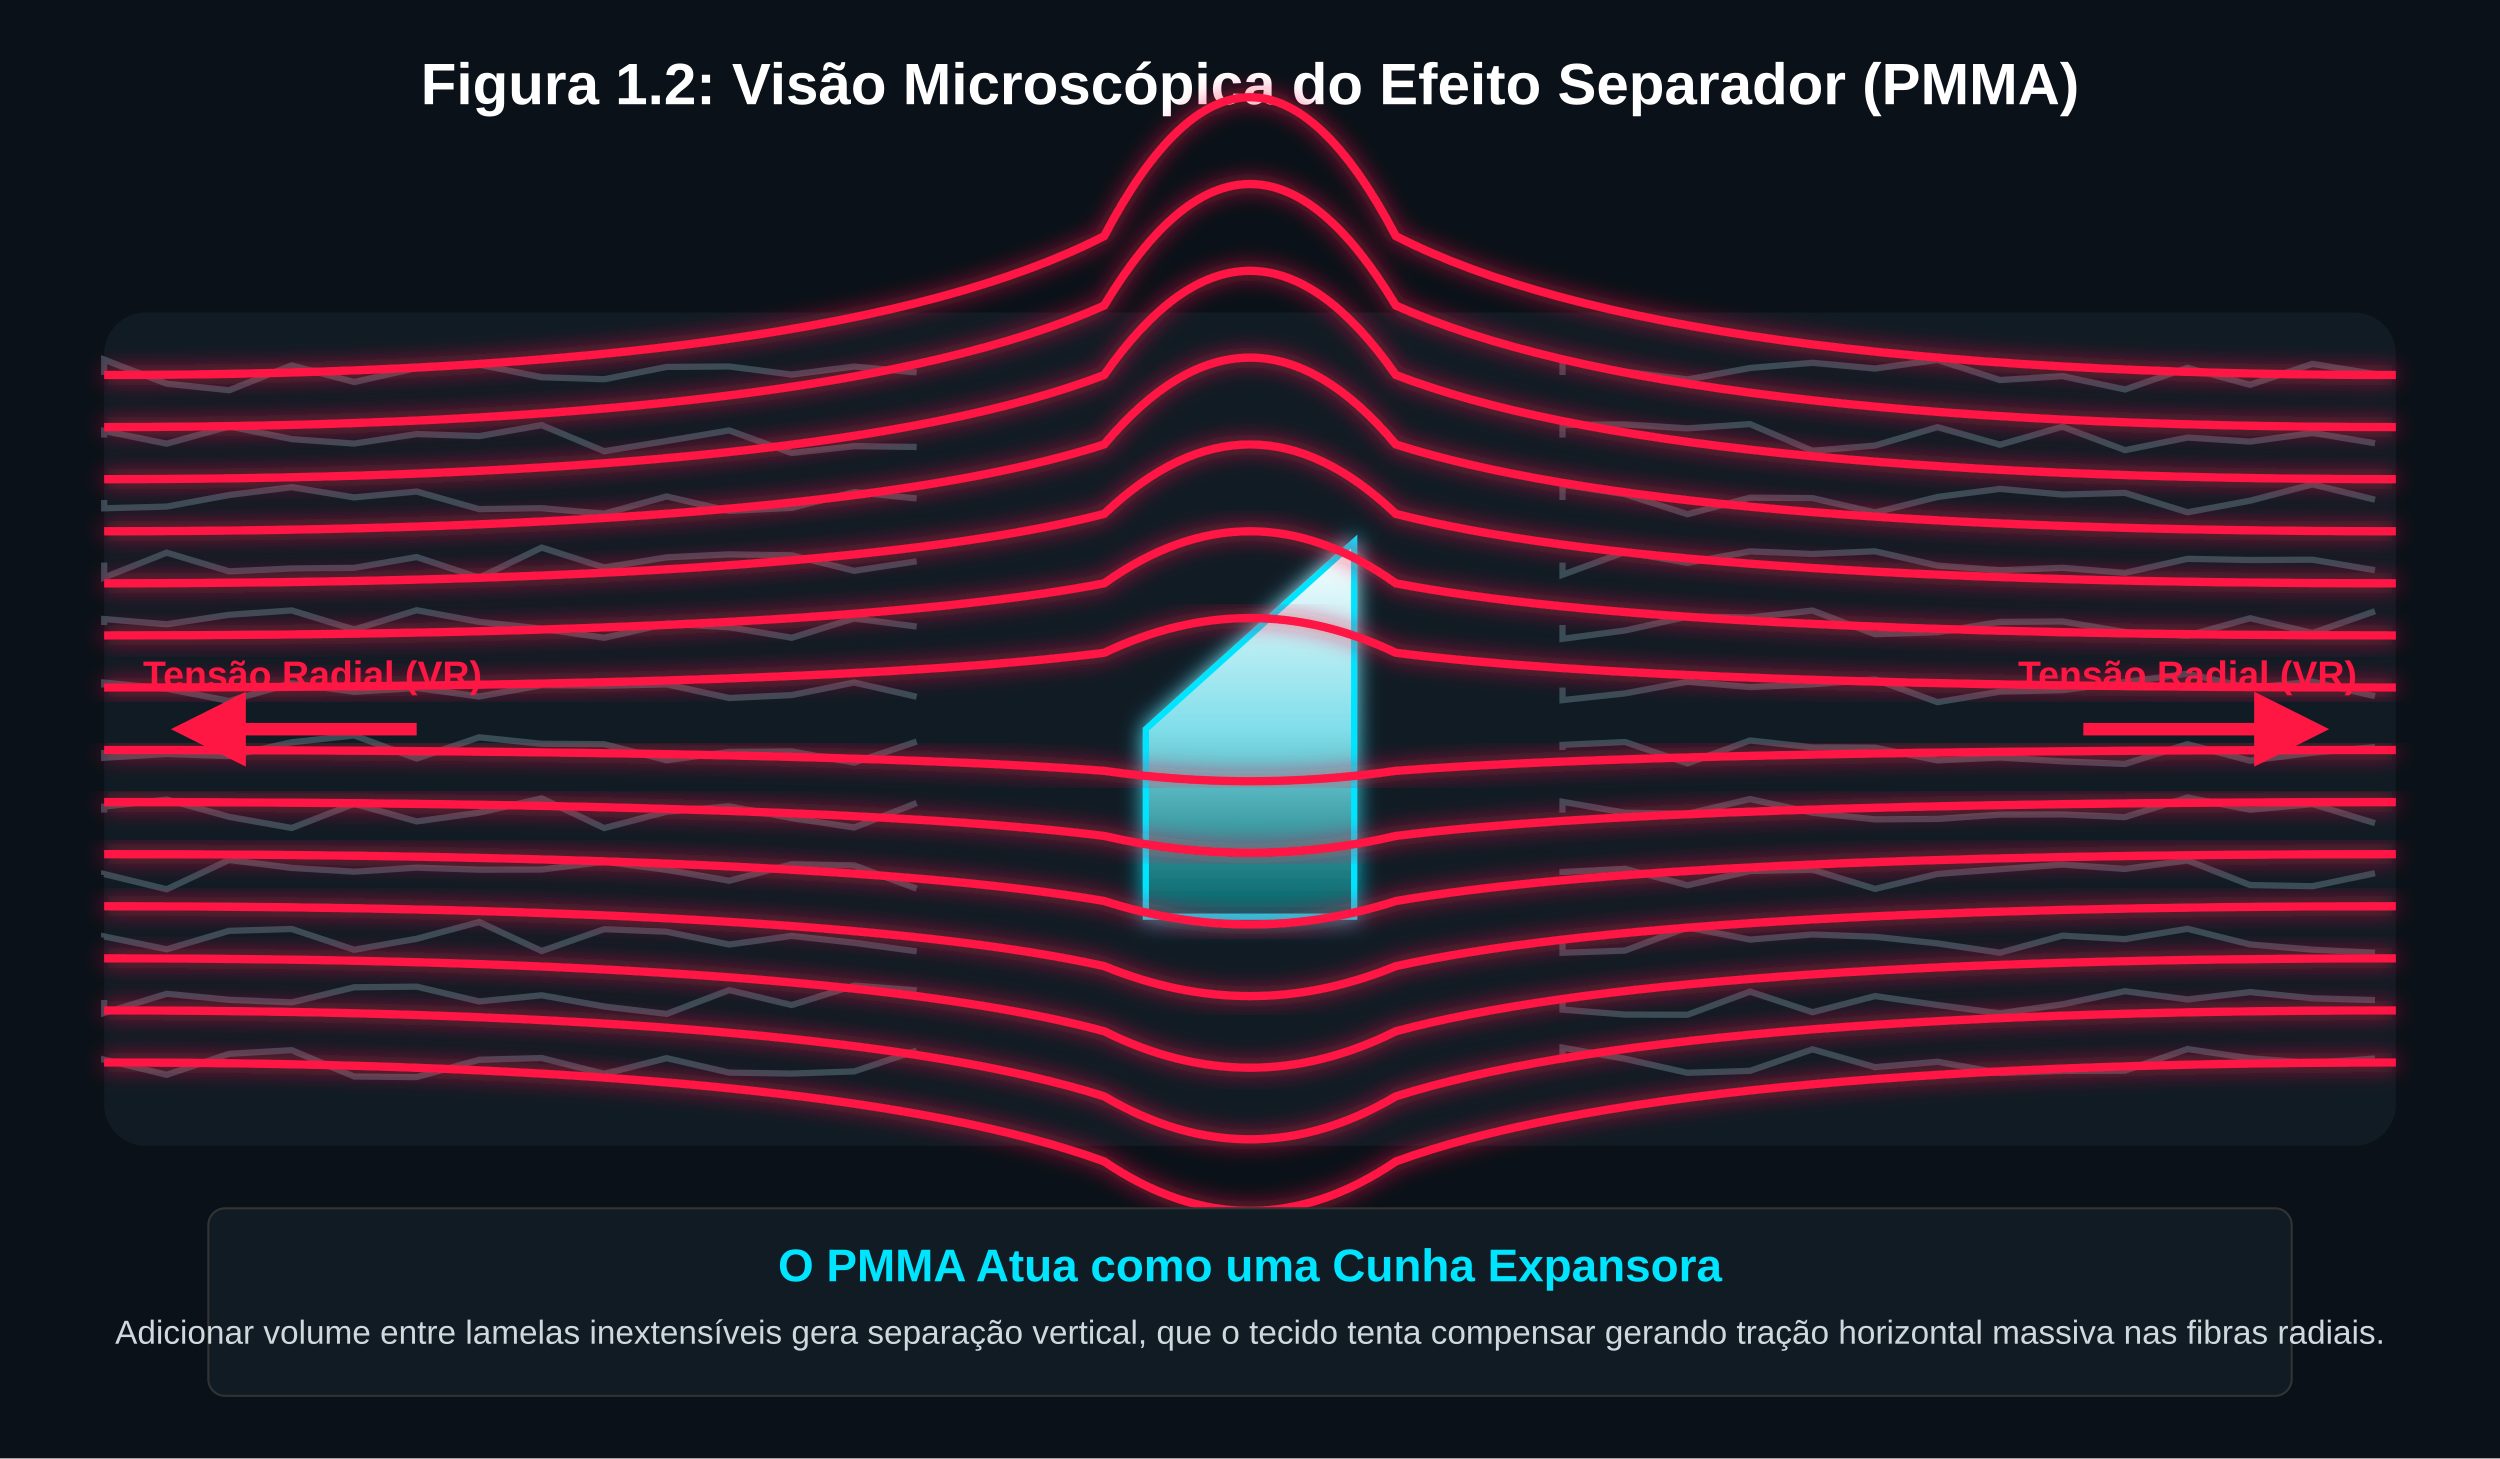
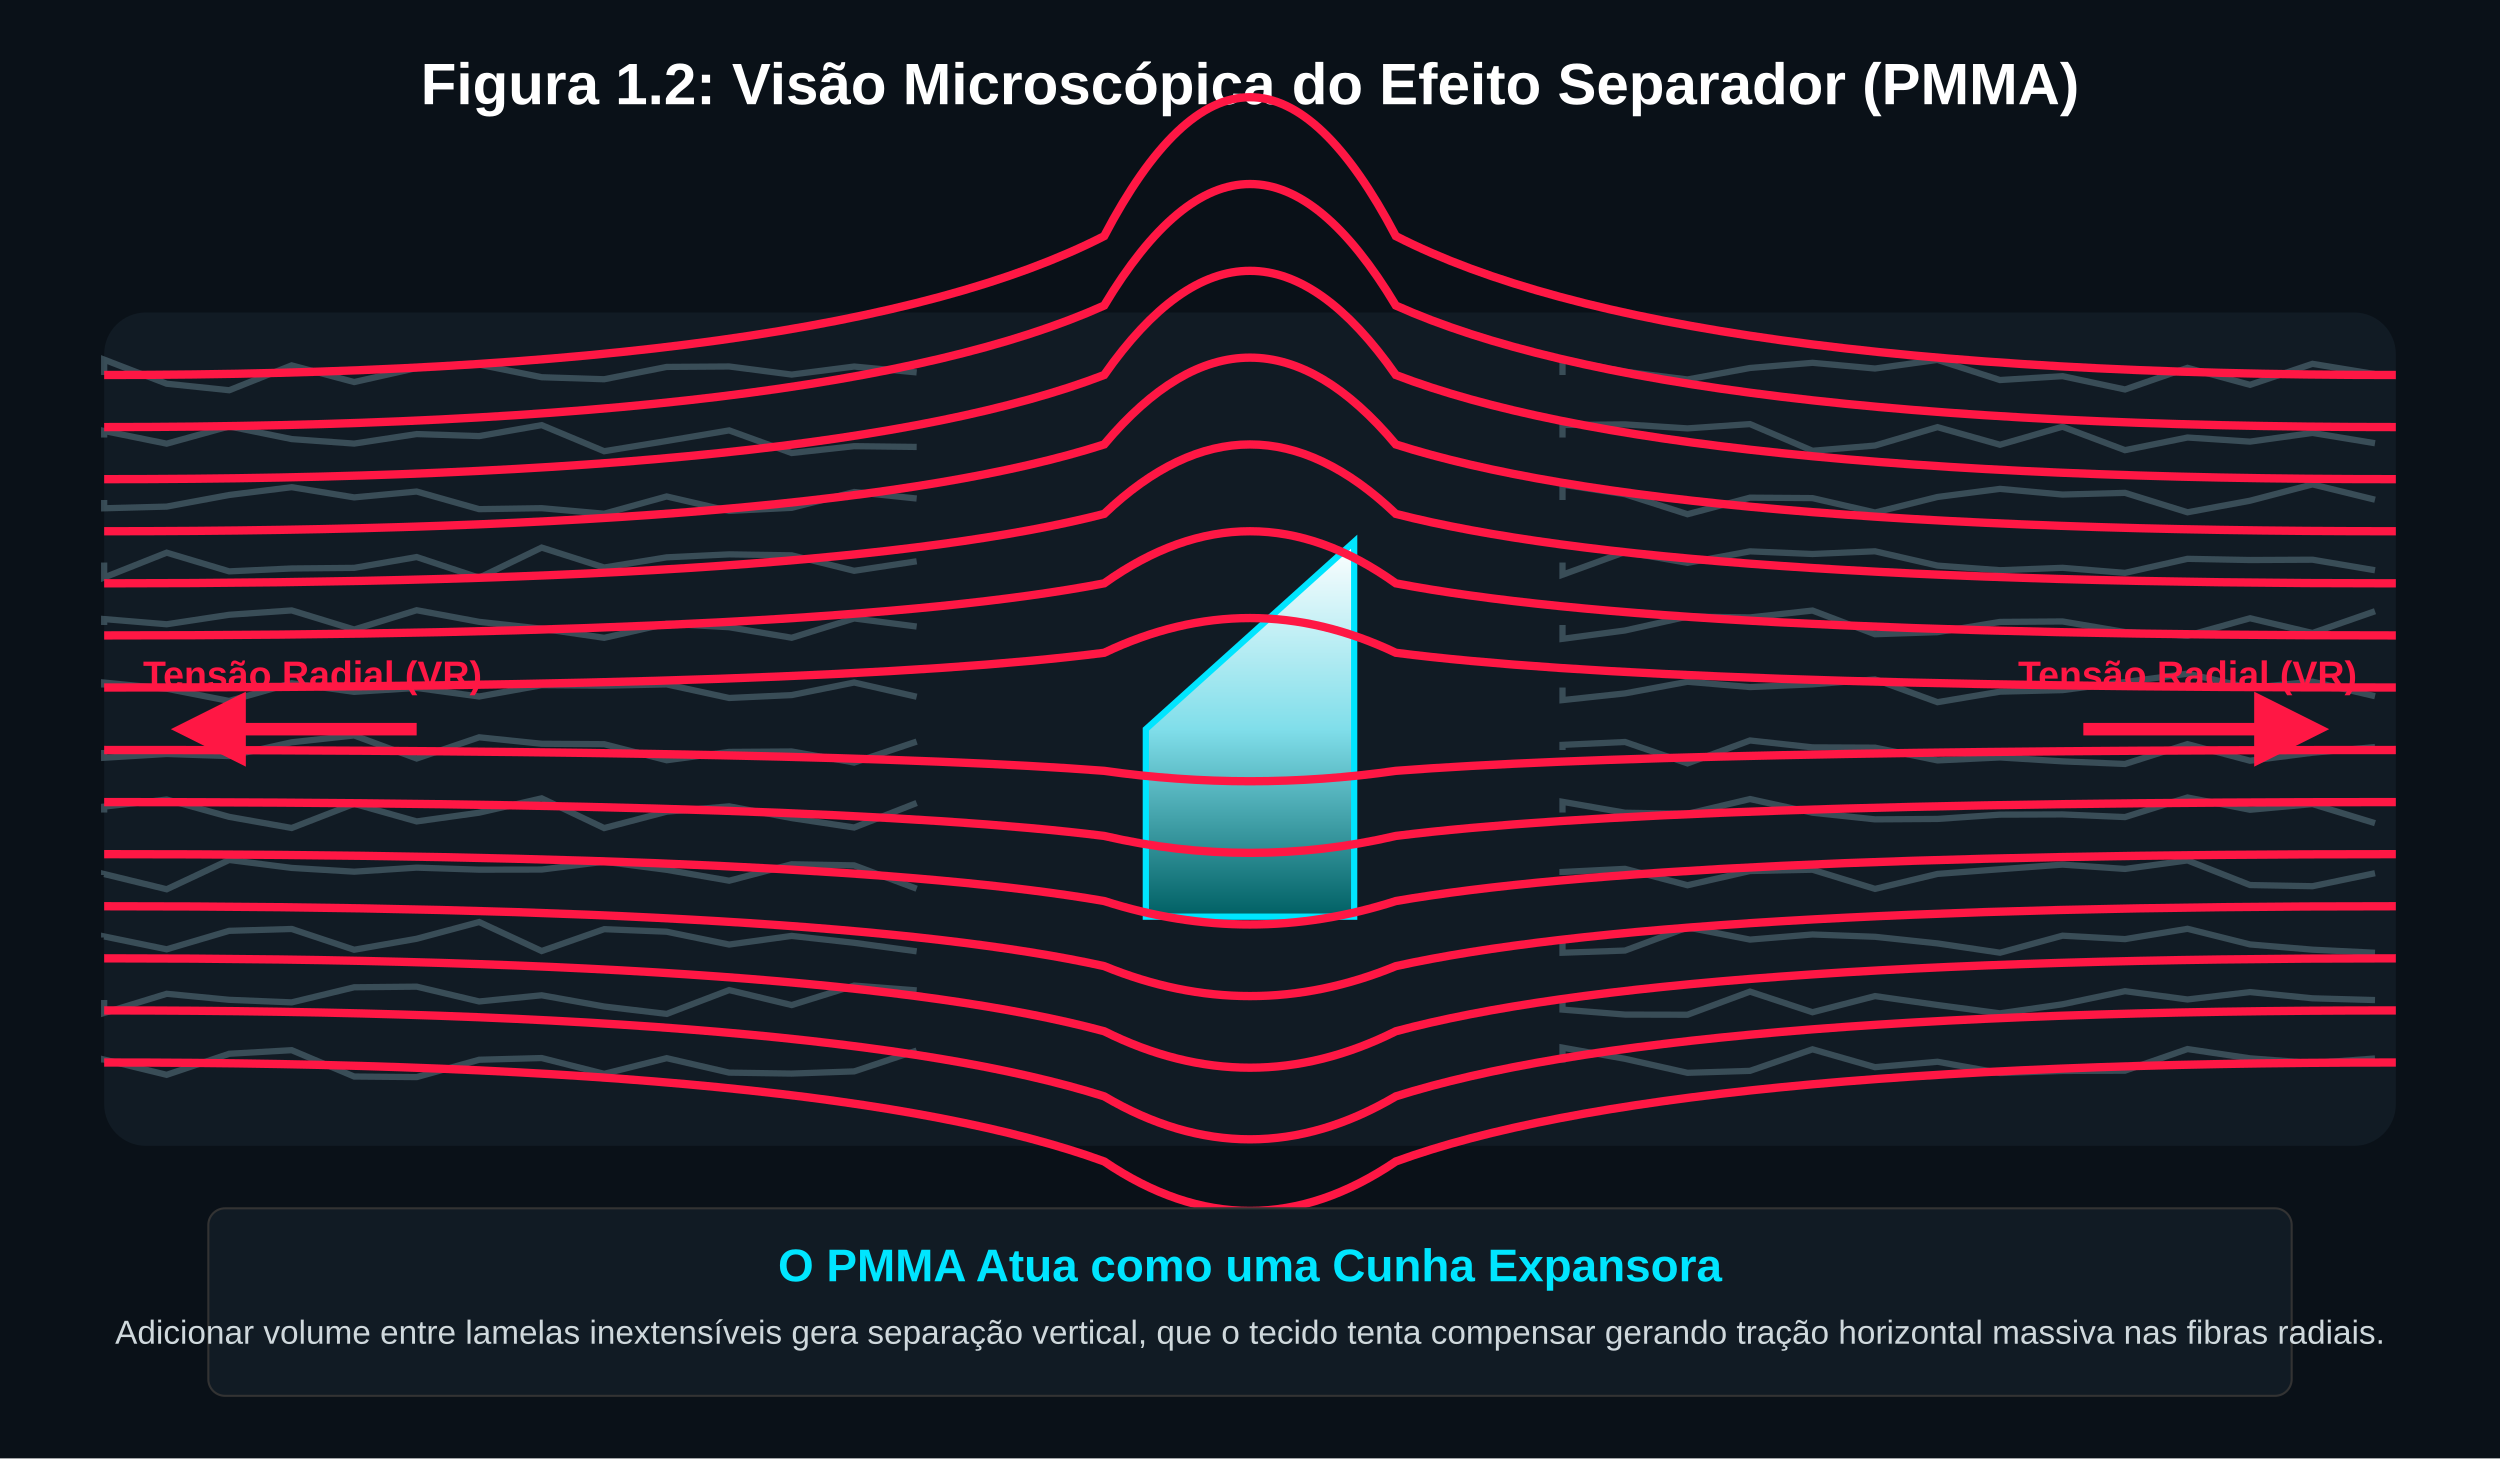
<svg xmlns="http://www.w3.org/2000/svg" viewBox="0 0 1200 700">
  <rect width="1200" height="700" fill="#0a1118" />
  <defs>
-     <filter id="pmmaGlow" x="-20%" y="-20%" width="140%" height="140%">
-       <feGaussianBlur stdDeviation="5" result="blur" />
-       <feMerge>
-         <feMergeNode in="blur" />
-         <feMergeNode in="SourceGraphic" />
-       </feMerge>
-     </filter>
    <linearGradient id="pmmaGradient" x1="0%" y1="0%" x2="0%" y2="100%">
      <stop offset="0%" stop-color="#ffffff" />
      <stop offset="50%" stop-color="#80deea" />
      <stop offset="100%" stop-color="#006064" />
    </linearGradient>
  </defs>
  <text x="600" y="50" fill="#ffffff" font-family="Arial" font-size="28" font-weight="bold" text-anchor="middle">Figura 1.2: Visão Microscópica do Efeito Separador (PMMA)</text>
  <rect x="50" y="150" width="1100" height="400" fill="#111B24" rx="20" />
  <path d="M 50 180 L 50 172.634 L 80 184.187 L 110 187.316 L 140 175.388 L 170 183.384 L 200 176.646 L 230 175.024 L 260 181.069 L 290 182.037 L 320 176.127 L 350 175.906 L 380 179.8 L 410 175.935 L 440 178.764" fill="none" stroke="#546e7a" stroke-width="3" opacity="0.6" />
  <path d="M 750 180 L 750 172.572 L 780 178.417 L 810 182.147 L 840 176.628 L 870 174.149 L 900 176.889 L 930 172.749 L 960 182.417 L 990 180.554 L 1020 186.946 L 1050 176.563 L 1080 184.715 L 1110 174.641 L 1140 179.562" fill="none" stroke="#546e7a" stroke-width="3" opacity="0.6" />
  <path d="M 50 210 L 50 206.863 L 80 212.96 L 110 204.672 L 140 210.764 L 170 212.925 L 200 208.351 L 230 209.326 L 260 204.062 L 290 216.586 L 320 211.667 L 350 206.594 L 380 217.449 L 410 214.161 L 440 214.538" fill="none" stroke="#546e7a" stroke-width="3" opacity="0.6" />
  <path d="M 750 210 L 750 204.001 L 780 203.698 L 810 205.626 L 840 203.561 L 870 216.371 L 900 213.856 L 930 205.032 L 960 213.477 L 990 204.826 L 1020 216.074 L 1050 210.002 L 1080 211.977 L 1110 207.804 L 1140 212.75" fill="none" stroke="#546e7a" stroke-width="3" opacity="0.6" />
  <path d="M 50 240 L 50 243.975 L 80 243.166 L 110 237.594 L 140 233.847 L 170 238.752 L 200 235.932 L 230 244.395 L 260 243.929 L 290 246.581 L 320 238.295 L 350 245.241 L 380 243.76 L 410 236.17 L 440 239.292" fill="none" stroke="#546e7a" stroke-width="3" opacity="0.6" />
  <path d="M 750 240 L 750 232.666 L 780 237.224 L 810 246.83 L 840 238.874 L 870 239.096 L 900 246.004 L 930 238.548 L 960 234.659 L 990 237.386 L 1020 236.575 L 1050 245.893 L 1080 240.345 L 1110 232.507 L 1140 239.852" fill="none" stroke="#546e7a" stroke-width="3" opacity="0.6" />
  <path d="M 50 270 L 50 277.193 L 80 265.281 L 110 274.251 L 140 272.869 L 170 272.579 L 200 267.38 L 230 277.312 L 260 262.843 L 290 272.406 L 320 267.519 L 350 266.089 L 380 266.556 L 410 273.983 L 440 269.421" fill="none" stroke="#546e7a" stroke-width="3" opacity="0.6" />
  <path d="M 750 270 L 750 275.865 L 780 264.97 L 810 270.159 L 840 264.641 L 870 265.92 L 900 264.616 L 930 271.483 L 960 273.705 L 990 272.55 L 1020 274.974 L 1050 268.24 L 1080 268.813 L 1110 268.652 L 1140 273.722" fill="none" stroke="#546e7a" stroke-width="3" opacity="0.6" />
  <path d="M 50 300 L 50 297.159 L 80 299.648 L 110 295.095 L 140 293.002 L 170 302.169 L 200 292.91 L 230 298.48 L 260 301.77 L 290 306.158 L 320 299.389 L 350 301.073 L 380 306.122 L 410 296.855 L 440 300.738" fill="none" stroke="#546e7a" stroke-width="3" opacity="0.6" />
  <path d="M 750 300 L 750 306.632 L 780 302.631 L 810 295.954 L 840 296.358 L 870 293.06 L 900 304.431 L 930 303.435 L 960 298.519 L 990 298.294 L 1020 303.382 L 1050 305.13 L 1080 296.763 L 1110 303.832 L 1140 293.389" fill="none" stroke="#546e7a" stroke-width="3" opacity="0.6" />
  <path d="M 50 330 L 50 327.632 L 80 330.586 L 110 336.464 L 140 327.964 L 170 332.09 L 200 330.213 L 230 334.321 L 260 328.89 L 290 329.14 L 320 328.516 L 350 335.031 L 380 333.635 L 410 327.608 L 440 334.439" fill="none" stroke="#546e7a" stroke-width="3" opacity="0.6" />
  <path d="M 750 330 L 750 336.052 L 780 332.825 L 810 327.251 L 840 329.793 L 870 328.477 L 900 326.125 L 930 337.047 L 960 331.997 L 990 331.254 L 1020 327.383 L 1050 323.358 L 1080 330.189 L 1110 327.191 L 1140 334.175" fill="none" stroke="#546e7a" stroke-width="3" opacity="0.6" />
  <path d="M 50 360 L 50 363.72 L 80 361.909 L 110 362.924 L 140 356.302 L 170 353.011 L 200 364.082 L 230 353.9 L 260 357.002 L 290 357.214 L 320 364.917 L 350 360.918 L 380 360.708 L 410 366.03 L 440 355.969" fill="none" stroke="#546e7a" stroke-width="3" opacity="0.6" />
  <path d="M 750 360 L 750 357.541 L 780 356.155 L 810 366.423 L 840 355.426 L 870 358.728 L 900 358.875 L 930 365.001 L 960 363.578 L 990 365.446 L 1020 366.706 L 1050 357.183 L 1080 365.147 L 1110 361.315 L 1140 358.593" fill="none" stroke="#546e7a" stroke-width="3" opacity="0.6" />
  <path d="M 50 390 L 50 387.178 L 80 383.775 L 110 392.089 L 140 397.435 L 170 385.825 L 200 394.282 L 230 390.089 L 260 383.207 L 290 397.475 L 320 389.608 L 350 387.04 L 380 392.683 L 410 397.205 L 440 385.441" fill="none" stroke="#546e7a" stroke-width="3" opacity="0.6" />
  <path d="M 750 390 L 750 384.863 L 780 390.099 L 810 390.643 L 840 383.538 L 870 390.099 L 900 393.297 L 930 393.086 L 960 391.029 L 990 390.921 L 1020 392.197 L 1050 382.789 L 1080 388.689 L 1110 385.965 L 1140 395.119" fill="none" stroke="#546e7a" stroke-width="3" opacity="0.6" />
  <path d="M 50 420 L 50 419.54 L 80 426.852 L 110 412.78 L 140 416.602 L 170 418.408 L 200 416.461 L 230 417.442 L 260 417.385 L 290 413.629 L 320 417.518 L 350 422.738 L 380 414.851 L 410 415.379 L 440 426.583" fill="none" stroke="#546e7a" stroke-width="3" opacity="0.6" />
  <path d="M 750 420 L 750 418.547 L 780 417.049 L 810 424.912 L 840 418.088 L 870 417.47 L 900 426.662 L 930 419.48 L 960 417.227 L 990 415.014 L 1020 417.091 L 1050 413.001 L 1080 424.816 L 1110 425.383 L 1140 419.139" fill="none" stroke="#546e7a" stroke-width="3" opacity="0.6" />
  <path d="M 50 450 L 50 449.482 L 80 455.667 L 110 446.799 L 140 445.911 L 170 455.876 L 200 450.609 L 230 442.575 L 260 456.492 L 290 446.004 L 320 447.224 L 350 453.383 L 380 449.237 L 410 452.549 L 440 456.647" fill="none" stroke="#546e7a" stroke-width="3" opacity="0.6" />
  <path d="M 750 450 L 750 457.312 L 780 456.26 L 810 445.166 L 840 451.005 L 870 448.544 L 900 449.657 L 930 452.836 L 960 457.3 L 990 449.125 L 1020 450.779 L 1050 445.823 L 1080 453.327 L 1110 455.843 L 1140 457.318" fill="none" stroke="#546e7a" stroke-width="3" opacity="0.6" />
  <path d="M 50 480 L 50 486.221 L 80 477.018 L 110 479.908 L 140 481.137 L 170 473.896 L 200 473.59 L 230 480.702 L 260 477.739 L 290 483.121 L 320 486.679 L 350 475.243 L 380 482.43 L 410 473.075 L 440 475.385" fill="none" stroke="#546e7a" stroke-width="3" opacity="0.6" />
  <path d="M 750 480 L 750 484.612 L 780 486.997 L 810 487.072 L 840 475.974 L 870 485.871 L 900 478.128 L 930 482.401 L 960 486.4 L 990 482.054 L 1020 475.761 L 1050 479.748 L 1080 476.198 L 1110 479.189 L 1140 480.03" fill="none" stroke="#546e7a" stroke-width="3" opacity="0.6" />
  <path d="M 50 510 L 50 508.613 L 80 515.916 L 110 505.813 L 140 504.082 L 170 516.726 L 200 517.006 L 230 508.677 L 260 507.862 L 290 515.442 L 320 507.921 L 350 514.857 L 380 515.322 L 410 514.263 L 440 504.273" fill="none" stroke="#546e7a" stroke-width="3" opacity="0.6" />
  <path d="M 750 510 L 750 502.872 L 780 508.228 L 810 514.954 L 840 514.008 L 870 503.669 L 900 512.244 L 930 509.639 L 960 515.044 L 990 514.059 L 1020 513.913 L 1050 503.548 L 1080 507.996 L 1110 510.251 L 1140 508.067" fill="none" stroke="#546e7a" stroke-width="3" opacity="0.6" />
-   <path d="M 550 440 L 550 350 L 650 260 L 650 440 Z" fill="url(#pmmaGradient)" stroke="#00e5ff" stroke-width="3" filter="url(#pmmaGlow)" />
-   <path d="M 50 180 Q 400 180 530 113.333 Q 600 -20 670 113.333 Q 800 180 1150 180" fill="none" stroke="#ff1744" stroke-width="4" filter="url(#pmmaGlow)" />
-   <path d="M 50 205 Q 400 205 530 146.667 Q 600 30 670 146.667 Q 800 205 1150 205" fill="none" stroke="#ff1744" stroke-width="4" filter="url(#pmmaGlow)" />
-   <path d="M 50 230 Q 400 230 530 180 Q 600 80 670 180 Q 800 230 1150 230" fill="none" stroke="#ff1744" stroke-width="4" filter="url(#pmmaGlow)" />
-   <path d="M 50 255 Q 400 255 530 213.333 Q 600 130 670 213.333 Q 800 255 1150 255" fill="none" stroke="#ff1744" stroke-width="4" filter="url(#pmmaGlow)" />
-   <path d="M 50 280 Q 400 280 530 246.667 Q 600 180 670 246.667 Q 800 280 1150 280" fill="none" stroke="#ff1744" stroke-width="4" filter="url(#pmmaGlow)" />
-   <path d="M 50 305 Q 400 305 530 280 Q 600 230 670 280 Q 800 305 1150 305" fill="none" stroke="#ff1744" stroke-width="4" filter="url(#pmmaGlow)" />
-   <path d="M 50 330 Q 400 330 530 313.333 Q 600 280 670 313.333 Q 800 330 1150 330" fill="none" stroke="#ff1744" stroke-width="4" filter="url(#pmmaGlow)" />
-   <path d="M 50 360 Q 400 360 530 370 Q 600 380 670 370 Q 800 360 1150 360" fill="none" stroke="#ff1744" stroke-width="4" filter="url(#pmmaGlow)" />
-   <path d="M 50 385 Q 400 385 530 401.25 Q 600 417.5 670 401.25 Q 800 385 1150 385" fill="none" stroke="#ff1744" stroke-width="4" filter="url(#pmmaGlow)" />
-   <path d="M 50 410 Q 400 410 530 432.5 Q 600 455 670 432.5 Q 800 410 1150 410" fill="none" stroke="#ff1744" stroke-width="4" filter="url(#pmmaGlow)" />
-   <path d="M 50 435 Q 400 435 530 463.75 Q 600 492.5 670 463.75 Q 800 435 1150 435" fill="none" stroke="#ff1744" stroke-width="4" filter="url(#pmmaGlow)" />
-   <path d="M 50 460 Q 400 460 530 495 Q 600 530 670 495 Q 800 460 1150 460" fill="none" stroke="#ff1744" stroke-width="4" filter="url(#pmmaGlow)" />
-   <path d="M 50 485 Q 400 485 530 526.25 Q 600 567.5 670 526.25 Q 800 485 1150 485" fill="none" stroke="#ff1744" stroke-width="4" filter="url(#pmmaGlow)" />
-   <path d="M 50 510 Q 400 510 530 557.5 Q 600 605 670 557.5 Q 800 510 1150 510" fill="none" stroke="#ff1744" stroke-width="4" filter="url(#pmmaGlow)" />
+   <path d="M 550 440 L 550 350 L 650 260 L 650 440 Z" fill="url(#pmmaGradient)" stroke="#00e5ff" stroke-width="3" />
+   <path d="M 50 180 Q 400 180 530 113.333 Q 600 -20 670 113.333 Q 800 180 1150 180" fill="none" stroke="#ff1744" stroke-width="4" />
+   <path d="M 50 205 Q 400 205 530 146.667 Q 600 30 670 146.667 Q 800 205 1150 205" fill="none" stroke="#ff1744" stroke-width="4" />
+   <path d="M 50 230 Q 400 230 530 180 Q 600 80 670 180 Q 800 230 1150 230" fill="none" stroke="#ff1744" stroke-width="4" />
+   <path d="M 50 255 Q 400 255 530 213.333 Q 600 130 670 213.333 Q 800 255 1150 255" fill="none" stroke="#ff1744" stroke-width="4" />
+   <path d="M 50 280 Q 400 280 530 246.667 Q 600 180 670 246.667 Q 800 280 1150 280" fill="none" stroke="#ff1744" stroke-width="4" />
+   <path d="M 50 305 Q 400 305 530 280 Q 600 230 670 280 Q 800 305 1150 305" fill="none" stroke="#ff1744" stroke-width="4" />
+   <path d="M 50 330 Q 400 330 530 313.333 Q 600 280 670 313.333 Q 800 330 1150 330" fill="none" stroke="#ff1744" stroke-width="4" />
+   <path d="M 50 360 Q 400 360 530 370 Q 600 380 670 370 Q 800 360 1150 360" fill="none" stroke="#ff1744" stroke-width="4" />
+   <path d="M 50 385 Q 400 385 530 401.25 Q 600 417.5 670 401.25 Q 800 385 1150 385" fill="none" stroke="#ff1744" stroke-width="4" />
+   <path d="M 50 410 Q 400 410 530 432.5 Q 600 455 670 432.5 Q 800 410 1150 410" fill="none" stroke="#ff1744" stroke-width="4" />
+   <path d="M 50 435 Q 400 435 530 463.75 Q 600 492.5 670 463.75 Q 800 435 1150 435" fill="none" stroke="#ff1744" stroke-width="4" />
+   <path d="M 50 460 Q 400 460 530 495 Q 600 530 670 495 Q 800 460 1150 460" fill="none" stroke="#ff1744" stroke-width="4" />
+   <path d="M 50 485 Q 400 485 530 526.25 Q 600 567.5 670 526.25 Q 800 485 1150 485" fill="none" stroke="#ff1744" stroke-width="4" />
+   <path d="M 50 510 Q 400 510 530 557.5 Q 600 605 670 557.5 Q 800 510 1150 510" fill="none" stroke="#ff1744" stroke-width="4" />
  <path d="M 200 350 L 100 350" stroke="#ff1744" stroke-width="6" fill="none" marker-end="url(#arrowTense)" />
  <path d="M 1000 350 L 1100 350" stroke="#ff1744" stroke-width="6" fill="none" marker-end="url(#arrowTense)" />
  <text x="150" y="330" fill="#ff1744" font-family="Arial" font-size="18" font-weight="bold" text-anchor="middle">Tensão Radial (VR)</text>
  <text x="1050" y="330" fill="#ff1744" font-family="Arial" font-size="18" font-weight="bold" text-anchor="middle">Tensão Radial (VR)</text>
  <defs>
    <marker id="arrowTense" viewBox="0 0 10 10" refX="5" refY="5" markerWidth="6" markerHeight="6" orient="auto-start-reverse">
      <path d="M 0 0 L 10 5 L 0 10 z" fill="#ff1744" />
    </marker>
  </defs>
  <rect x="100" y="580" width="1000" height="90" fill="#111B24" rx="8" stroke="#333" />
  <text x="600" y="615" fill="#00e5ff" font-family="Arial" font-size="22" font-weight="bold" text-anchor="middle">O PMMA Atua como uma Cunha Expansora</text>
  <text x="600" y="645" fill="#cfd8dc" font-family="Arial" font-size="16" text-anchor="middle">Adicionar volume entre lamelas inextensíveis gera separação vertical, que o tecido tenta compensar gerando tração horizontal massiva nas fibras radiais.</text>
</svg>
